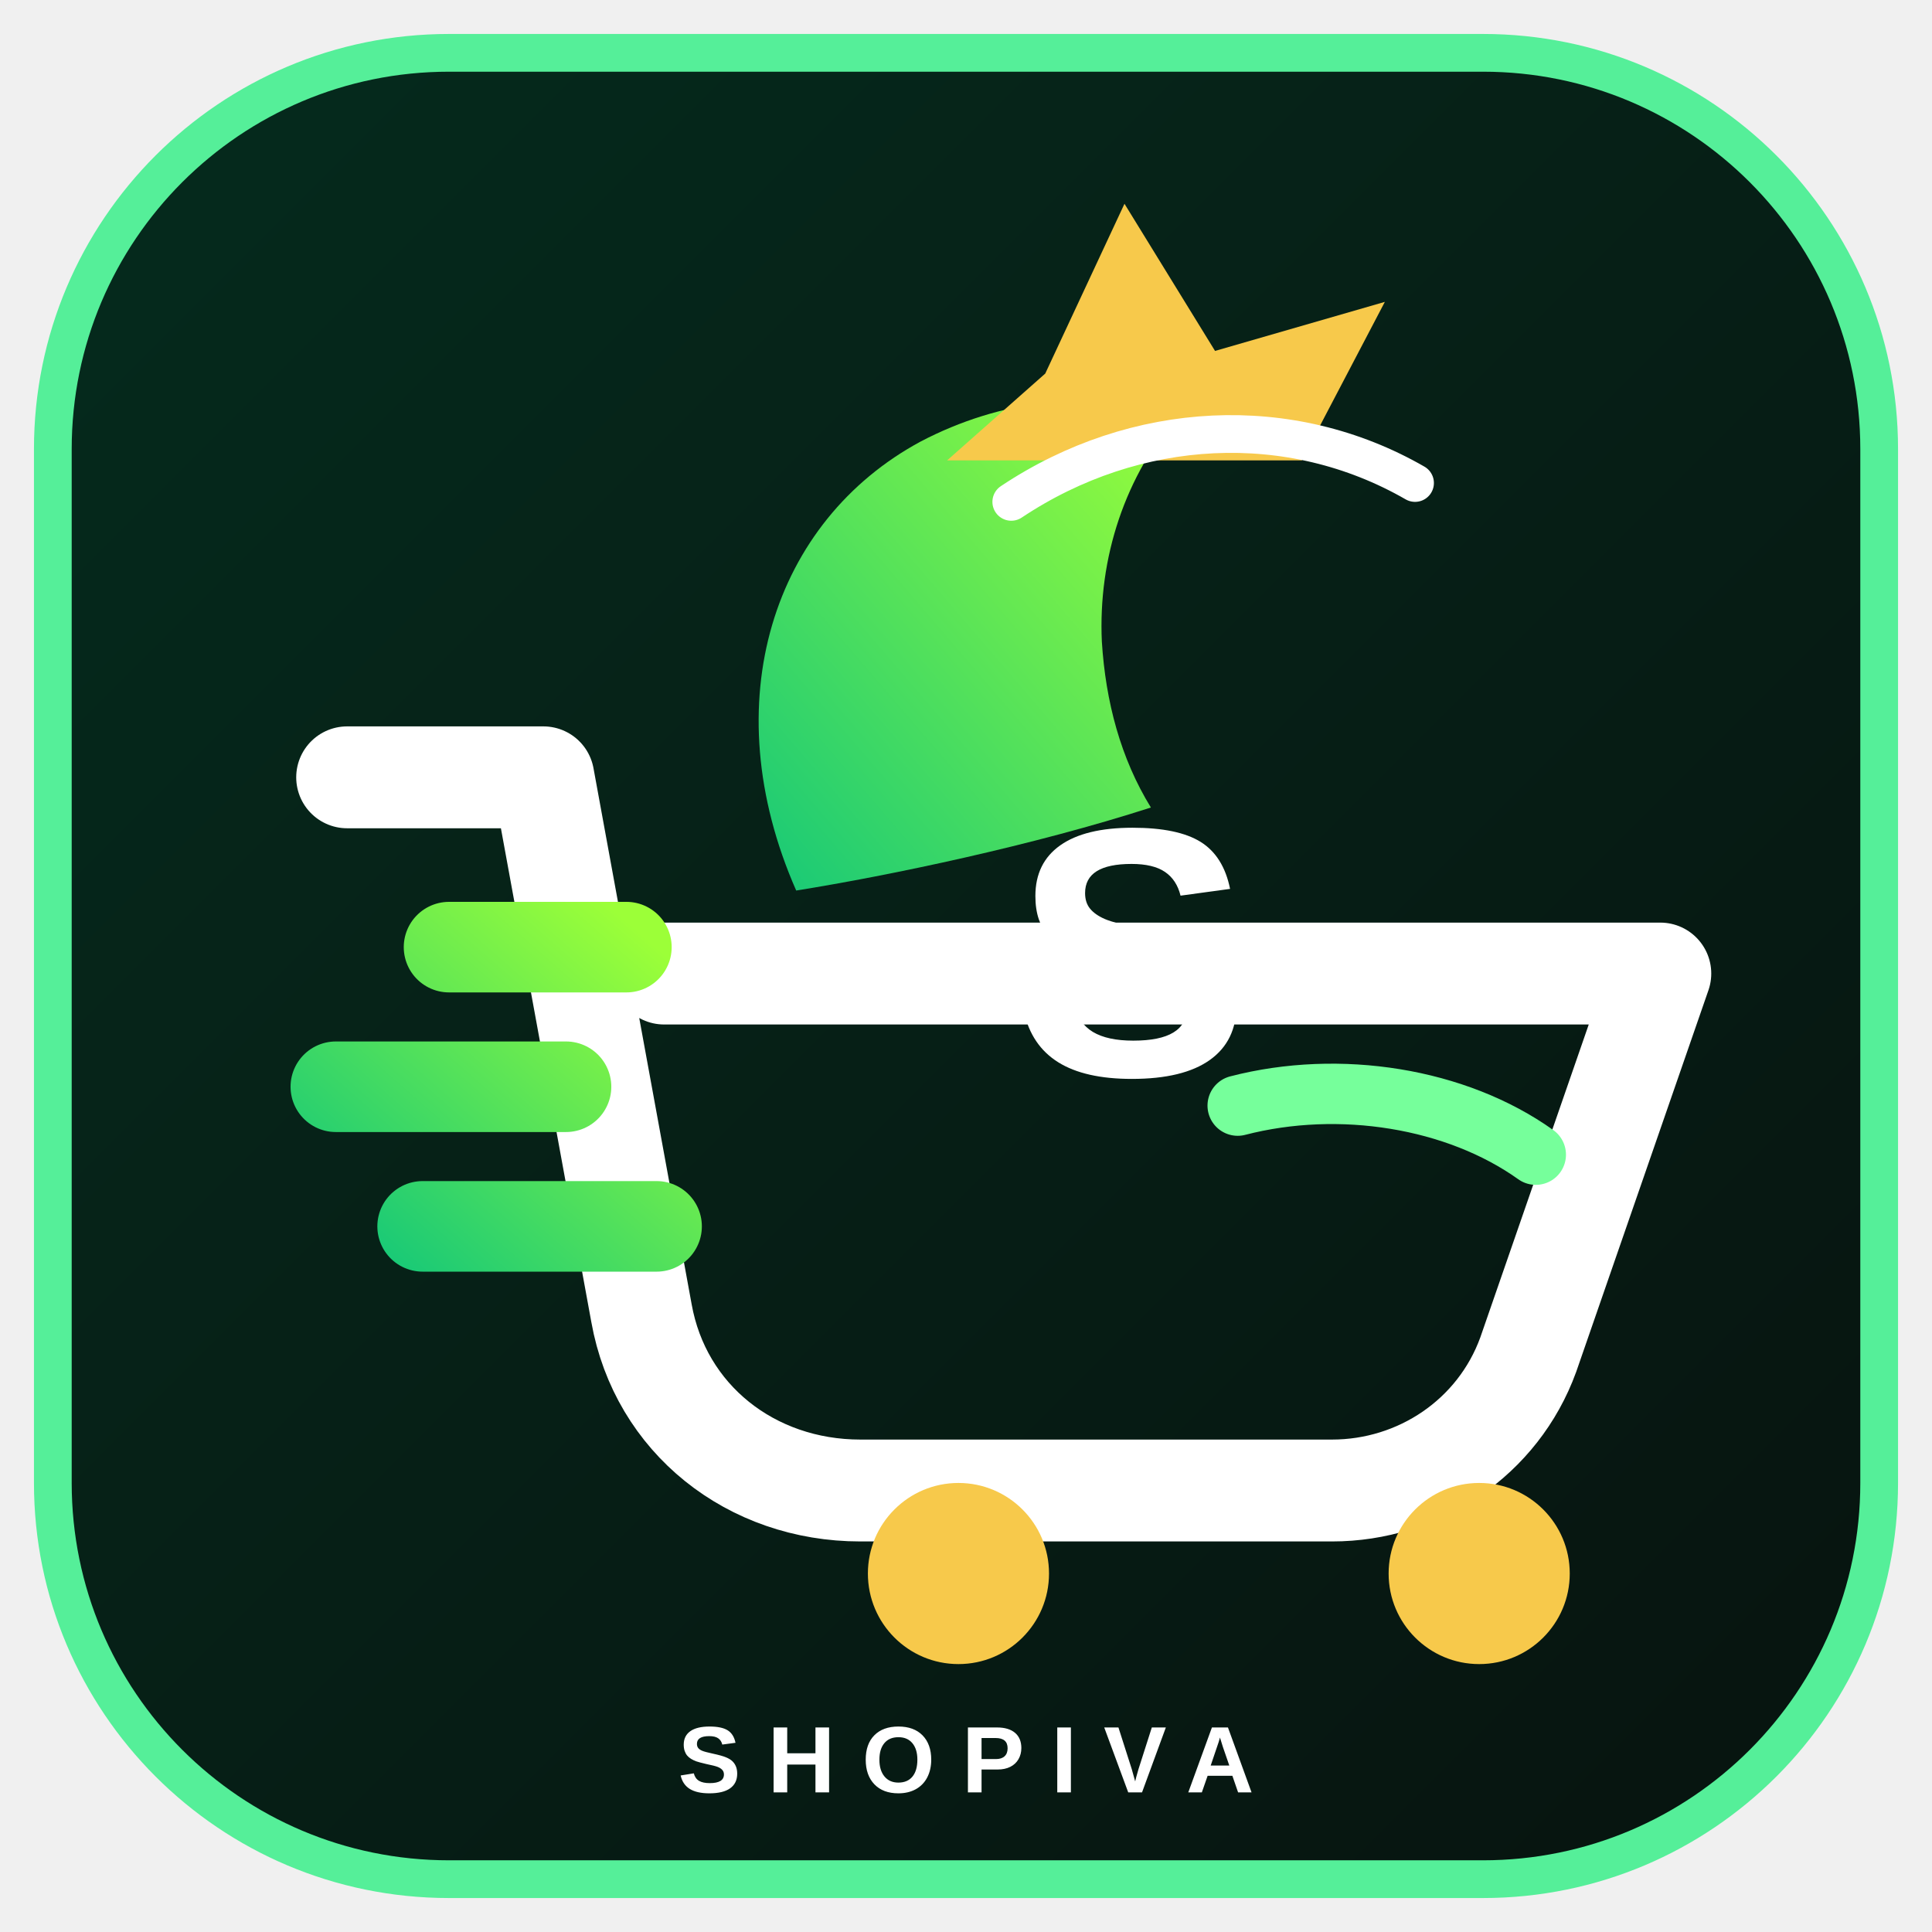
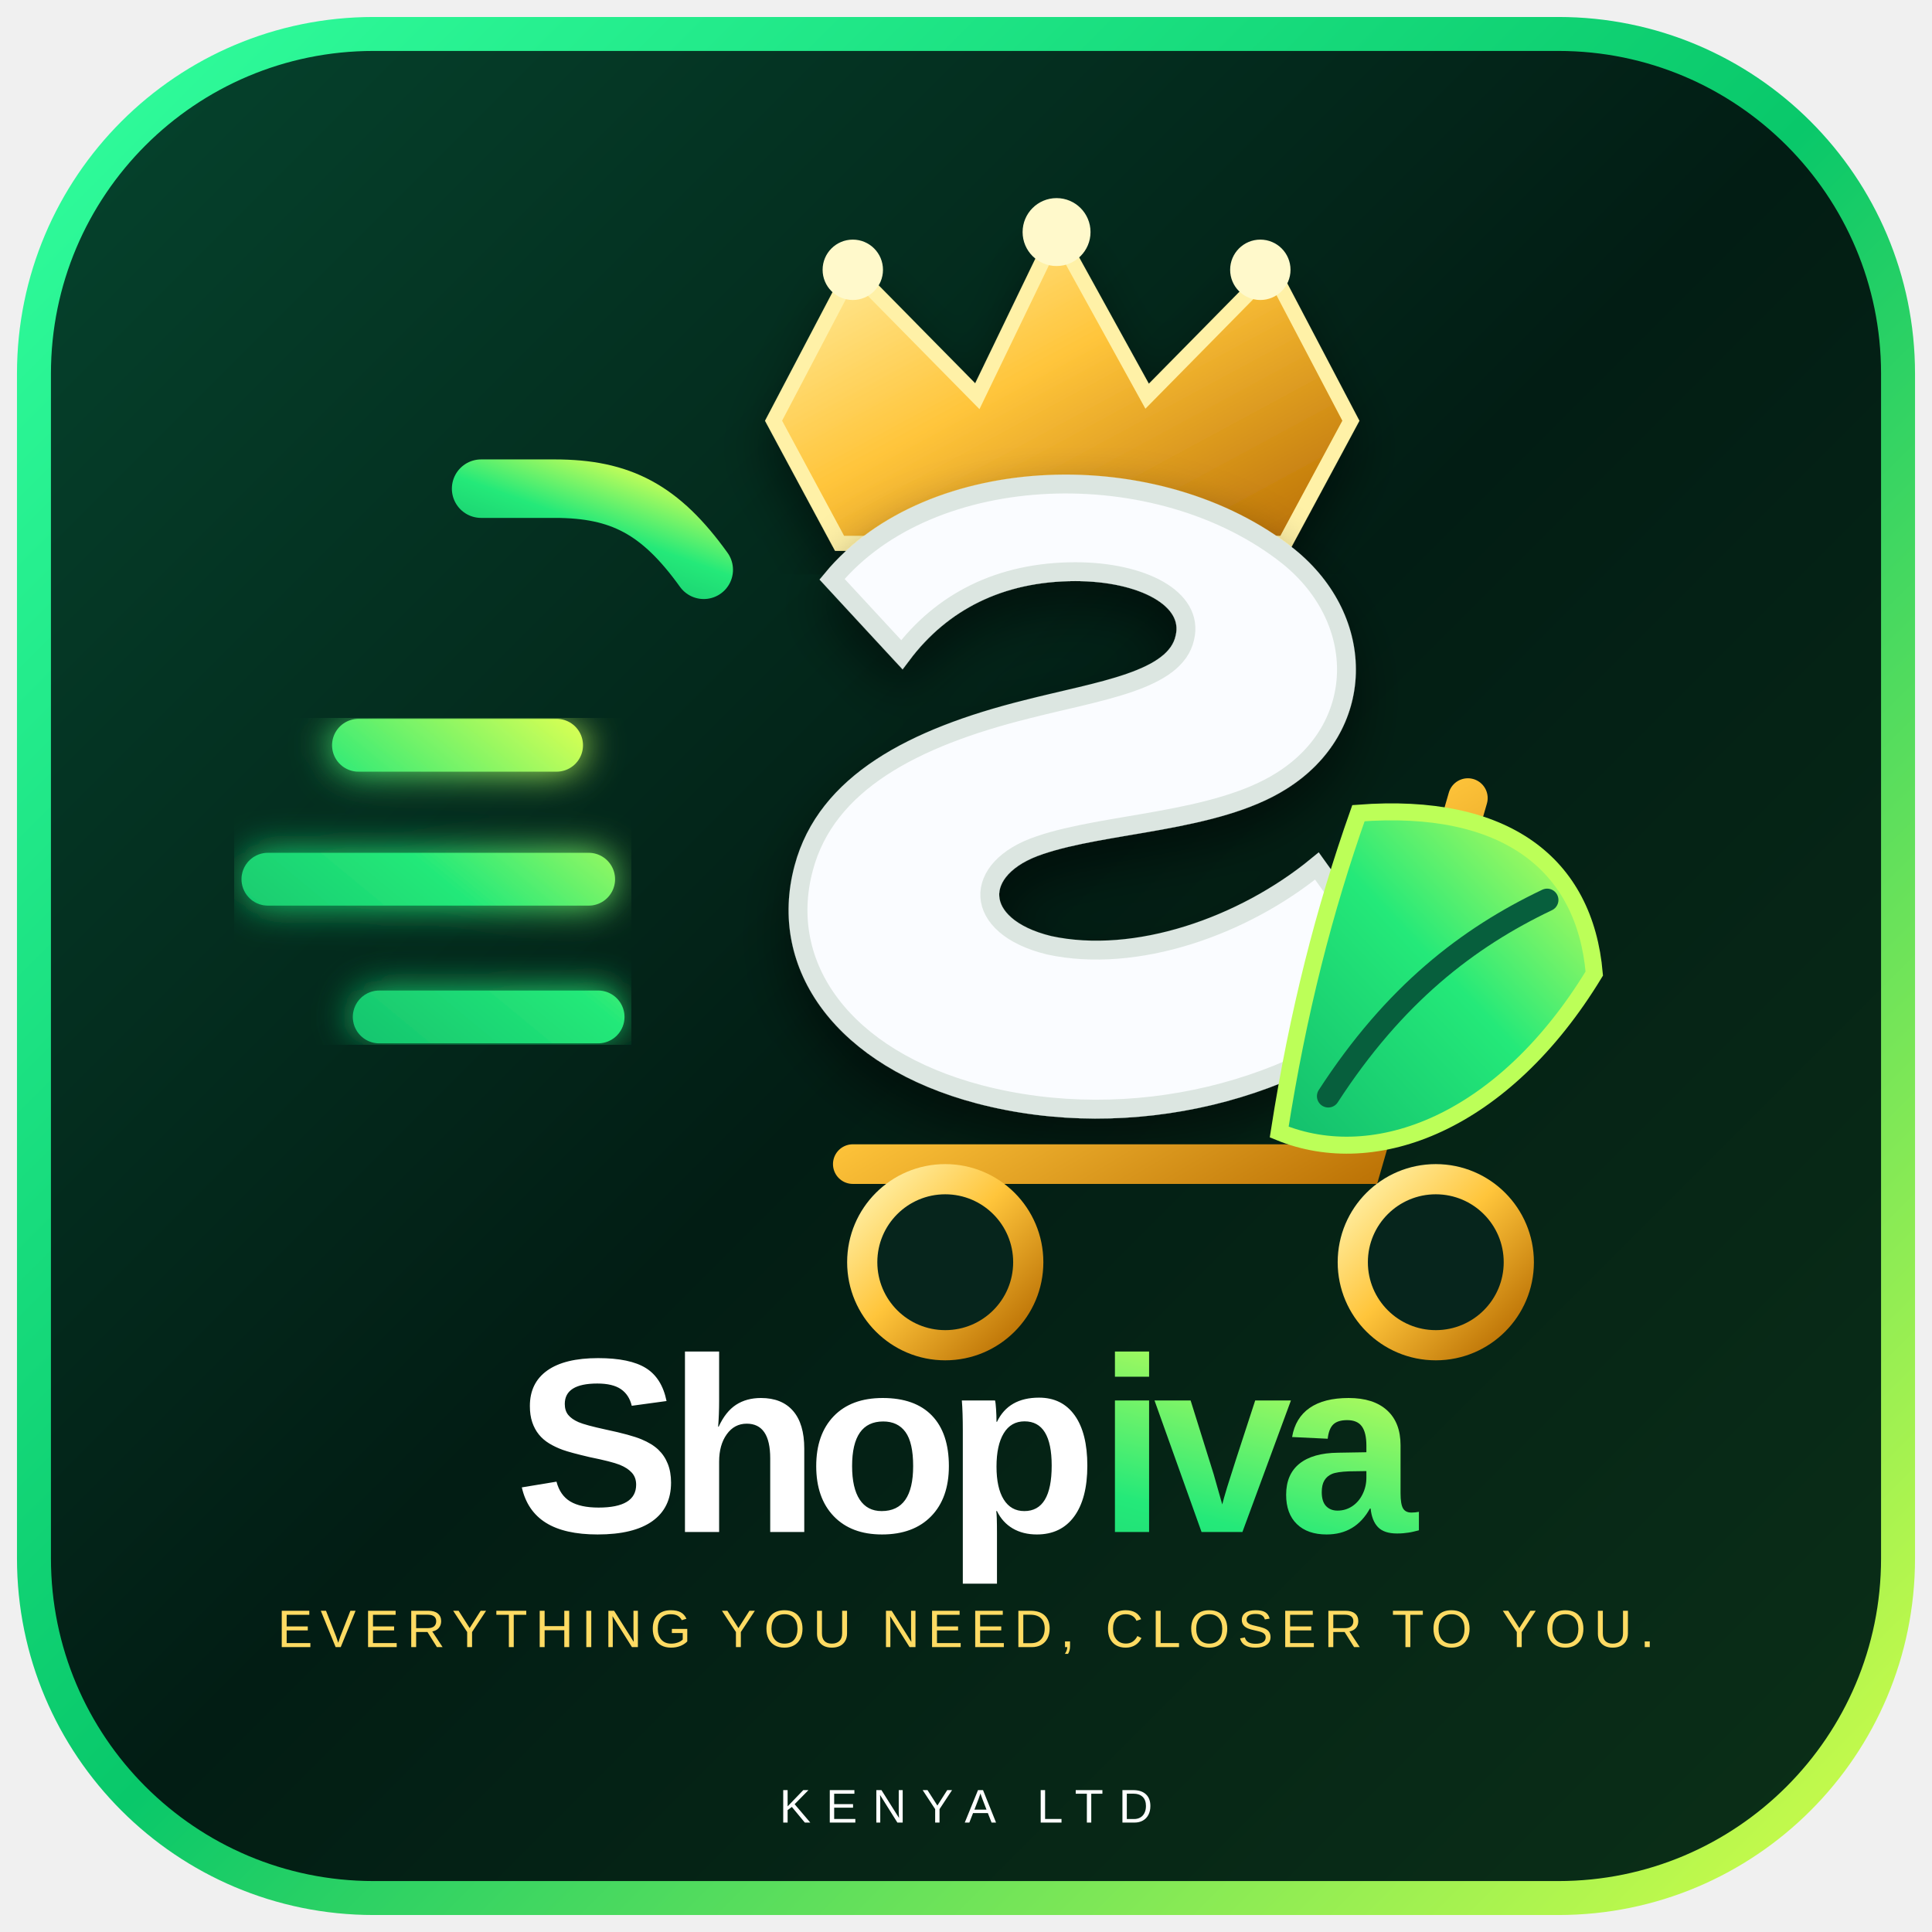
- <svg xmlns="http://www.w3.org/2000/svg" viewBox="0 0 512 512" role="img" aria-labelledby="t d">
+ <svg xmlns="http://www.w3.org/2000/svg" viewBox="0 0 1024 1024" role="img" aria-labelledby="title desc">
  <defs>
    <linearGradient id="bg" x1="0" y1="0" x2="1" y2="1">
-       <stop stop-color="#052b1d" />
-       <stop offset="1" stop-color="#07130f" />
+       <stop stop-color="#06452e" />
+       <stop offset=".5" stop-color="#021d14" />
+       <stop offset="1" stop-color="#0b3018" />
+     </linearGradient>
+     <linearGradient id="rim" x1="0" y1="0" x2="1" y2="1">
+       <stop stop-color="#32ff9e" />
+       <stop offset=".5" stop-color="#09c86a" />
+       <stop offset="1" stop-color="#d6ff48" />
    </linearGradient>
    <linearGradient id="green" x1="0" y1="1" x2="1" y2="0">
-       <stop stop-color="#16c878" />
-       <stop offset="1" stop-color="#9cff38" />
+       <stop stop-color="#13bd6c" />
+       <stop offset=".52" stop-color="#24e979" />
+       <stop offset="1" stop-color="#d4ff55" />
    </linearGradient>
+     <linearGradient id="gold" x1="0" y1="0" x2="1" y2="1">
+       <stop stop-color="#fff3ae" />
+       <stop offset=".45" stop-color="#ffc53b" />
+       <stop offset="1" stop-color="#b56a00" />
+     </linearGradient>
+     <filter id="glow">
+       <feGaussianBlur stdDeviation="10" result="b" />
+       <feMerge>
+         <feMergeNode in="b" />
+         <feMergeNode in="SourceGraphic" />
+       </feMerge>
+     </filter>
+     <filter id="shadow">
+       <feDropShadow dx="0" dy="14" stdDeviation="14" flood-opacity=".48" />
+     </filter>
  </defs>
-   <rect x="14" y="14" width="484" height="484" rx="105" fill="url(#bg)" stroke="#55ef99" stroke-width="10" />
-   <path d="M92 206h52l26 142c5 28 29 47 58 47h125c23 0 44-14 52-36l35-101H176" fill="none" stroke="#fff" stroke-width="27" stroke-linecap="round" stroke-linejoin="round" />
-   <circle cx="254" cy="417" r="24" fill="#f7c94b" />
-   <circle cx="392" cy="417" r="24" fill="#f7c94b" />
-   <path d="M211 236c-22-50-6-98 33-119 21-11 45-14 69-8-15 17-22 39-21 61 1 16 5 31 13 44-31 10-69 18-94 22z" fill="url(#green)" />
-   <path d="M277 99l21-45 24 39 45-13-22 42H251z" fill="#f7c94b" />
-   <path d="M268 133c33-22 74-24 107-5" fill="none" stroke="#fff" stroke-width="10" stroke-linecap="round" />
-   <path d="M150 288H89M166 251H119M174 325H112" stroke="url(#green)" stroke-width="24" stroke-linecap="round" />
-   <text x="300" y="285" text-anchor="middle" fill="#fff" font-family="Arial,Helvetica,sans-serif" font-size="94" font-weight="900" letter-spacing="-8">S</text>
-   <path d="M328 293c27-7 58-2 79 13" fill="none" stroke="#76ff9b" stroke-width="16" stroke-linecap="round" />
-   <text x="256" y="475" text-anchor="middle" fill="#fff" font-family="Arial,Helvetica,sans-serif" font-size="25" font-weight="800" letter-spacing="7">SHOPIVA</text>
+   <rect x="18" y="18" width="988" height="988" rx="180" fill="url(#bg)" stroke="url(#rim)" stroke-width="18" />
+   <path d="M190 395h105M142 466h170M201 539h116" stroke="url(#green)" stroke-width="28" stroke-linecap="round" filter="url(#glow)" />
+   <path d="M410 223l42-80 66 67 42-87 48 87 66-67 42 80-35 65H445z" fill="url(#gold)" stroke="#fff1a7" stroke-width="8" filter="url(#shadow)" />
+   <circle cx="452" cy="143" r="16" fill="#fff9cb" />
+   <circle cx="560" cy="123" r="18" fill="#fff9cb" />
+   <circle cx="668" cy="143" r="16" fill="#fff9cb" />
+   <path d="M441 307c52-63 173-67 242-12 42 34 41 91-4 119-35 22-93 22-128 34-36 12-36 43 5 53 46 10 103-10 142-42l48 67c-56 53-147 75-227 54-72-19-107-68-93-120 12-45 58-69 118-84 39-10 79-15 84-38 5-21-23-35-58-35-40 0-71 16-92 44z" fill="#fafcff" stroke="#dce6e1" stroke-width="10" filter="url(#shadow)" />
+   <path d="M373 302c-23-32-44-43-79-43h-39" fill="none" stroke="url(#green)" stroke-width="31" stroke-linecap="round" />
+   <path d="M452 617h270l56-194" fill="none" stroke="url(#gold)" stroke-width="21" stroke-linecap="round" />
+   <path d="M720 431c78-6 120 27 125 85-48 79-116 105-167 84 10-64 24-118 42-169z" fill="url(#green)" stroke="#bcff58" stroke-width="9" />
+   <path d="M704 581c35-54 74-84 116-104" fill="none" stroke="#075f3d" stroke-width="12" stroke-linecap="round" />
+   <circle cx="501" cy="669" r="44" fill="#06251c" stroke="url(#gold)" stroke-width="16" />
+   <circle cx="761" cy="669" r="44" fill="#06251c" stroke="url(#gold)" stroke-width="16" />
+   <text x="512" y="812" text-anchor="middle" font-family="Arial,Helvetica,sans-serif" font-size="132" font-weight="900" letter-spacing="-7" fill="#fff">Shop<tspan fill="url(#green)">iva</tspan>
+   </text>
+   <text x="512" y="873" text-anchor="middle" font-family="Arial,Helvetica,sans-serif" font-size="28" letter-spacing="4.2" fill="#ffdb63">EVERYTHING YOU NEED, CLOSER TO YOU.</text>
+   <path d="M314 926h396" stroke="url(#rim)" stroke-width="8" stroke-linecap="round" />
+   <text x="512" y="966" text-anchor="middle" font-family="Arial,Helvetica,sans-serif" font-size="25" letter-spacing="8" fill="#fff">KENYA LTD</text>
</svg>
